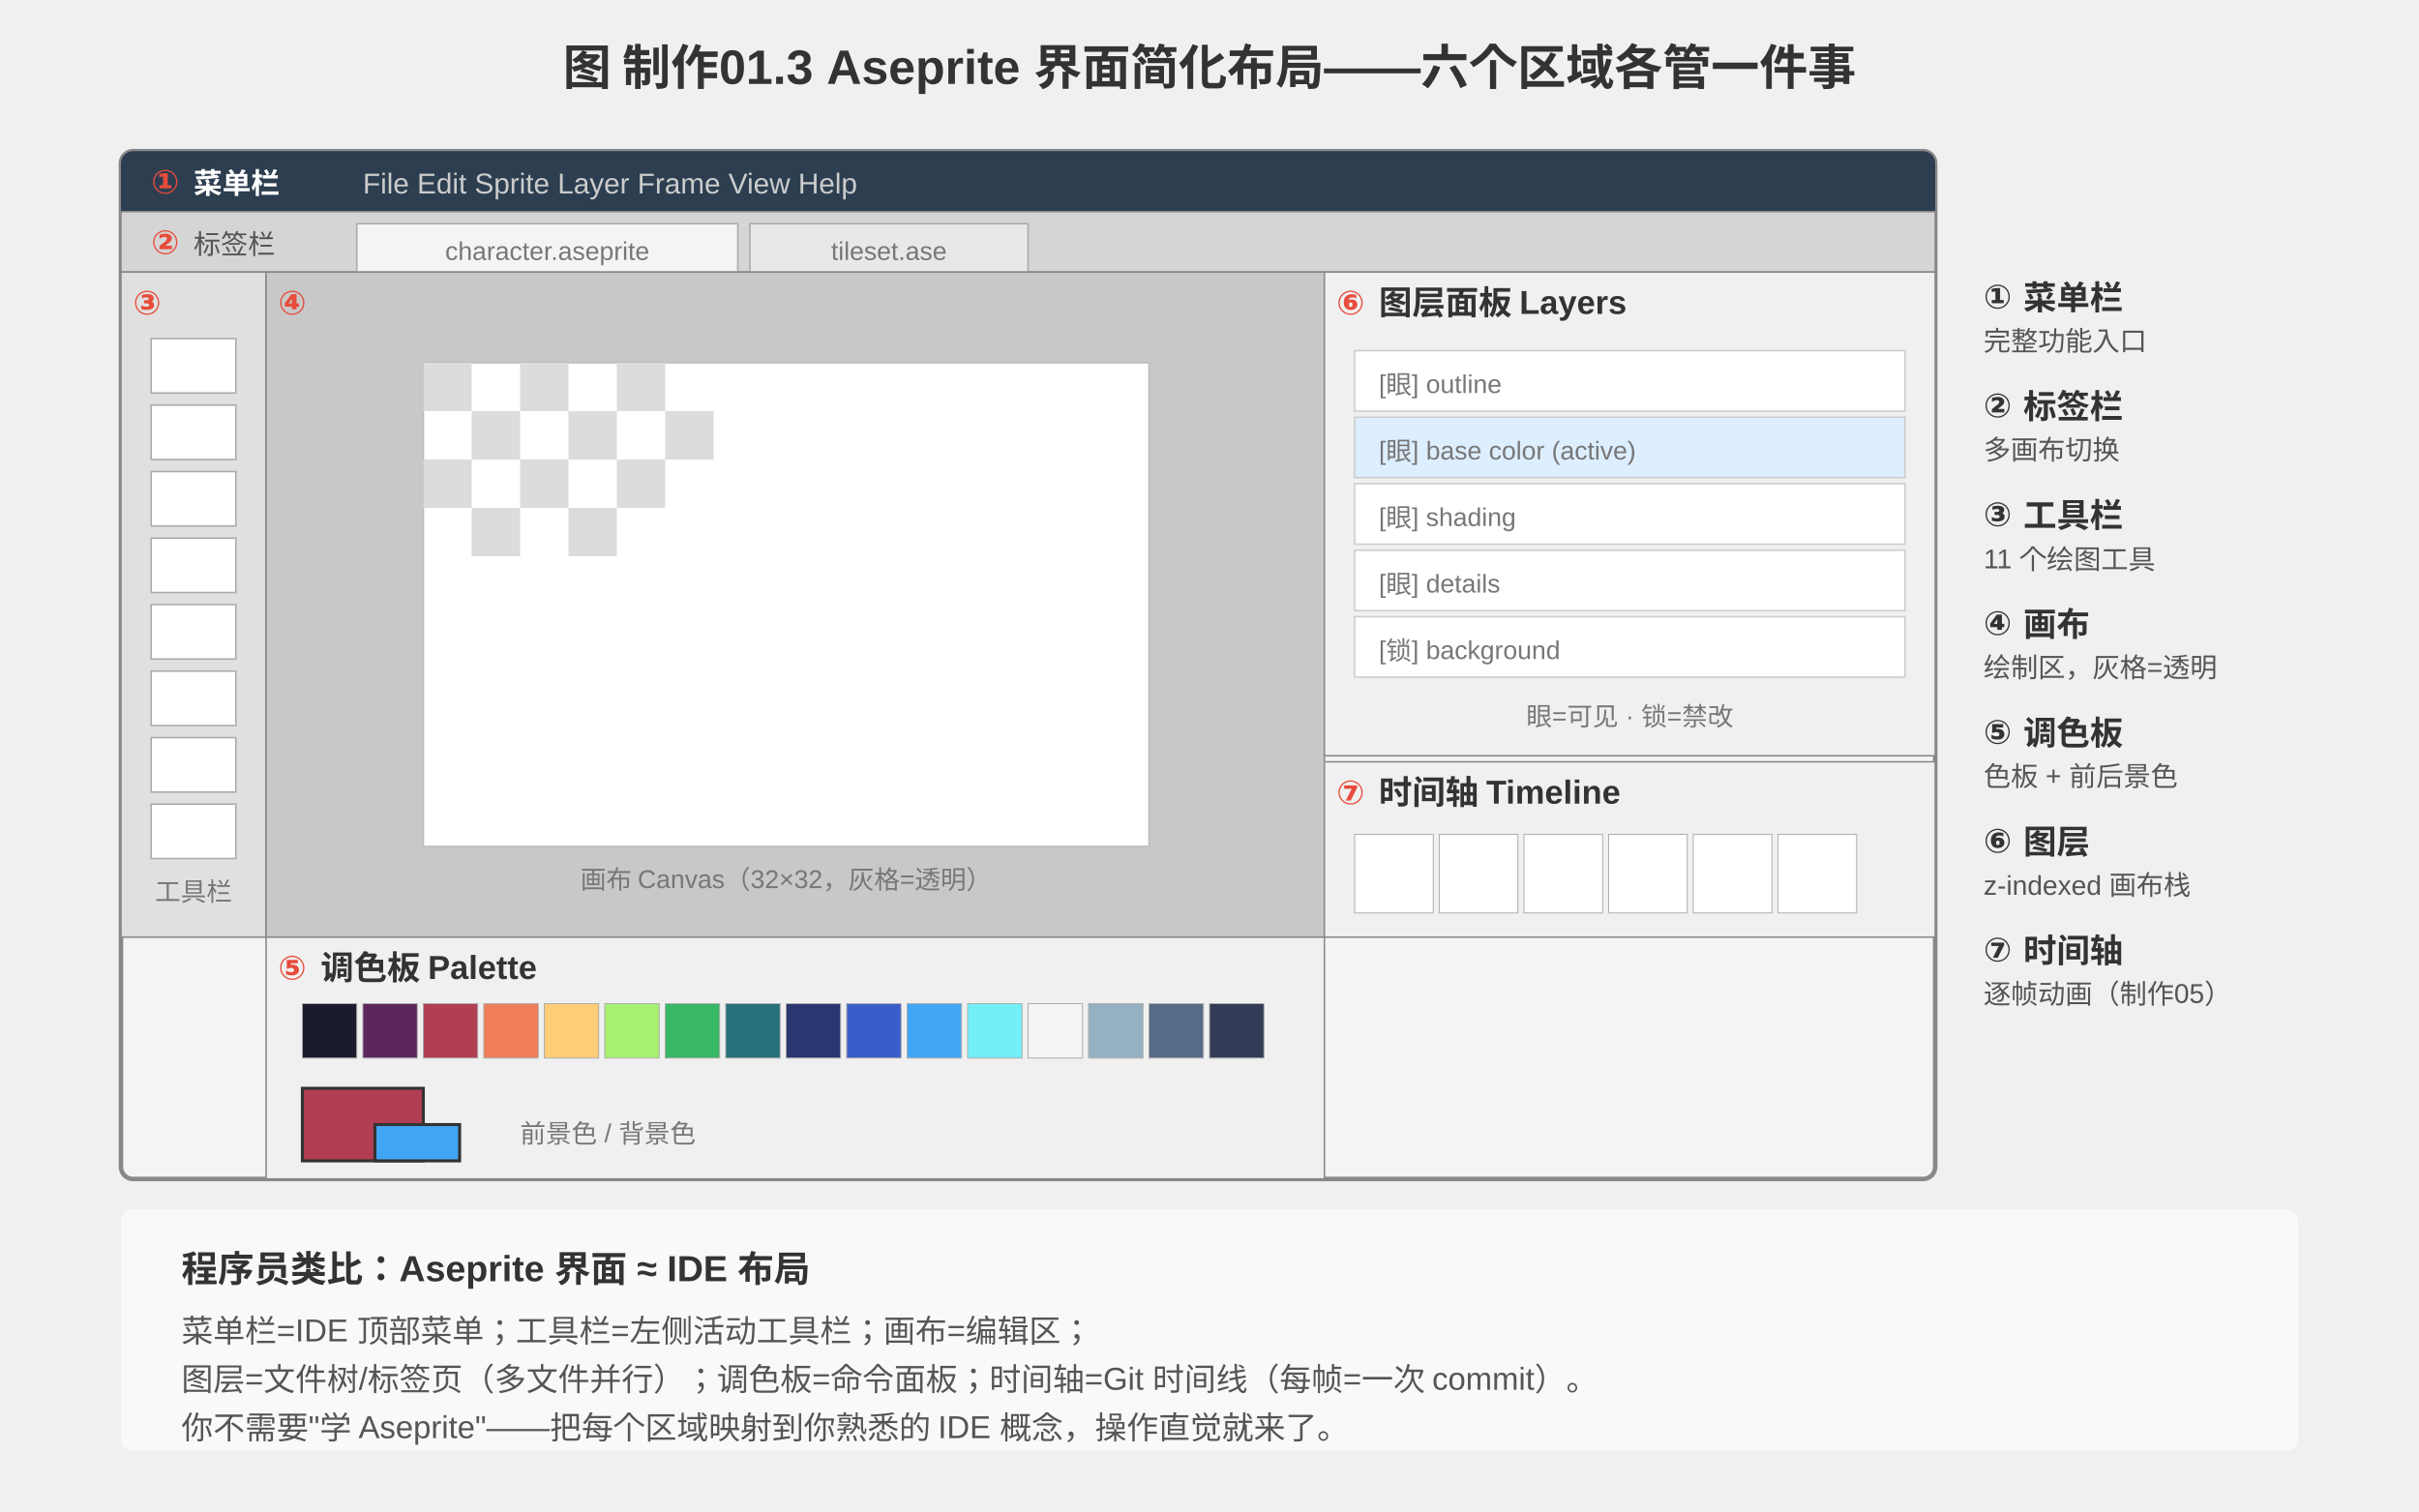
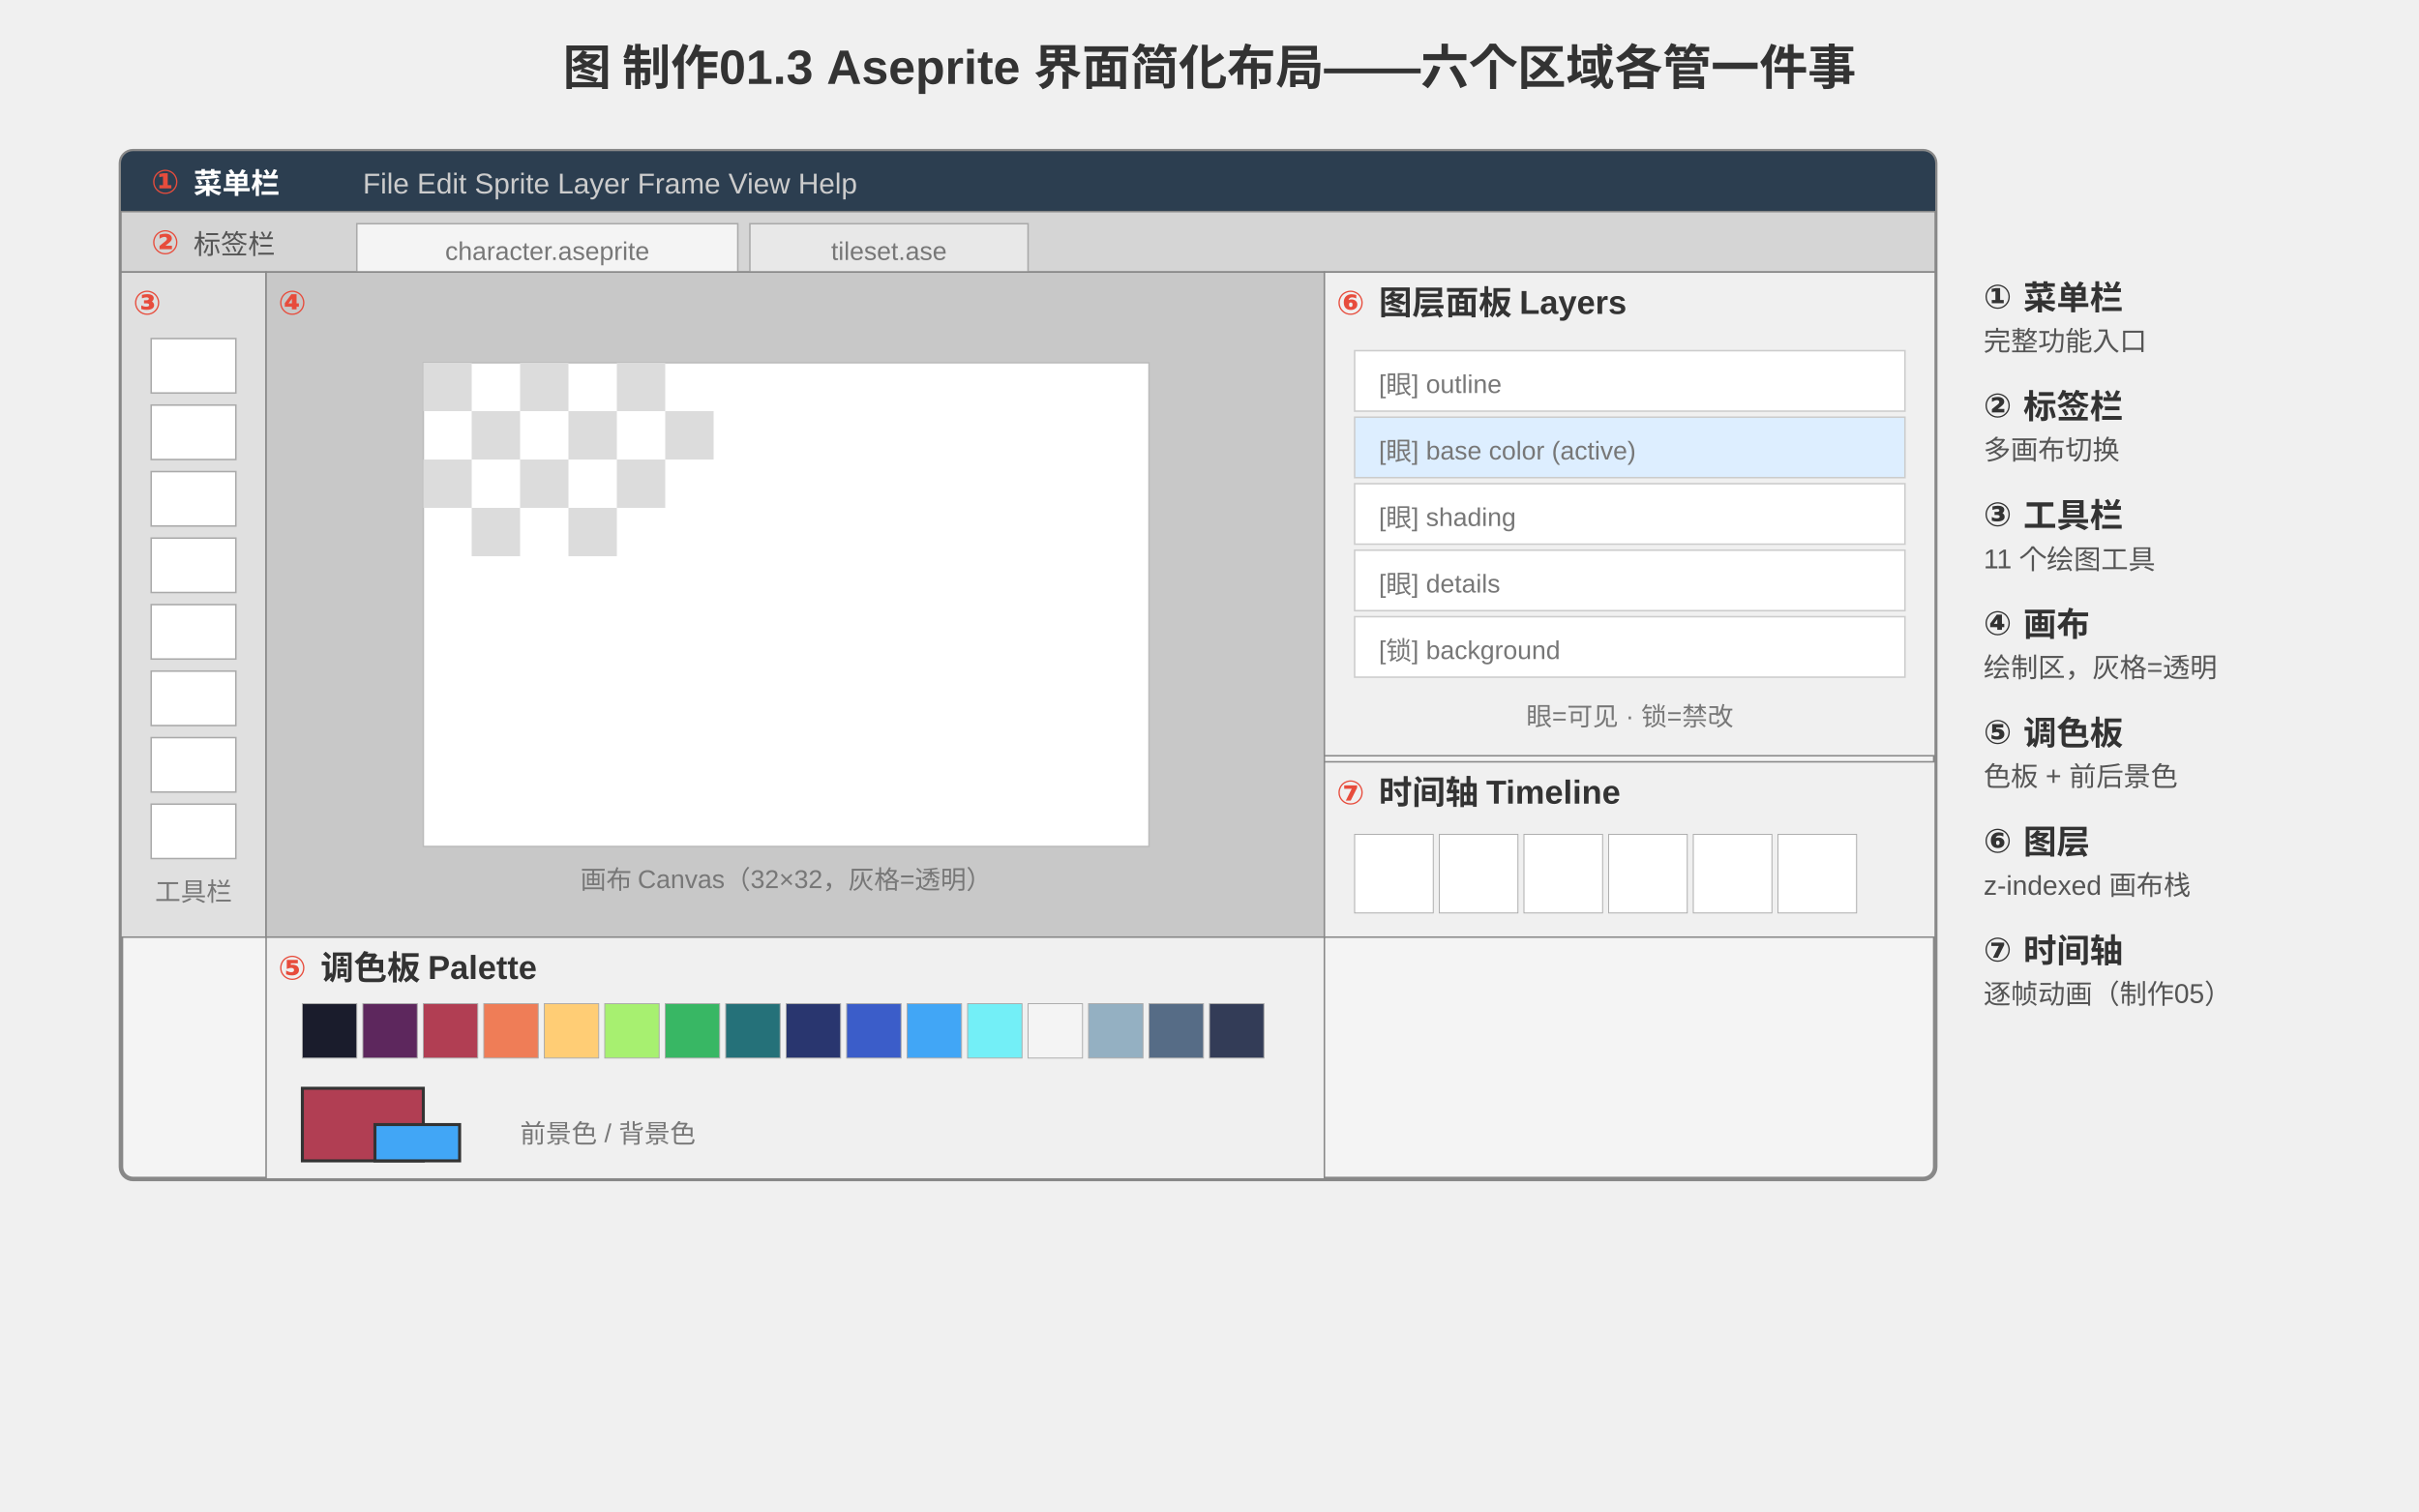
<svg xmlns="http://www.w3.org/2000/svg" viewBox="0 0 800 500" width="800" height="500">
  <style>
    text { font-family: 'PingFang SC','Microsoft YaHei',Arial,sans-serif; }
    .title { font-size: 16px; font-weight: bold; fill: #333; }
    .region-label { font-size: 11px; fill: #333; font-weight: bold; }
    .region-num { font-size: 11px; fill: #E74C3C; font-weight: bold; }
    .small { font-size: 9px; fill: #555; }
    .tiny { font-size: 8.5px; fill: #777; }
    .menu-text { font-size: 9.5px; fill: #ccc; }
    .note-title { font-size: 12px; fill: #333; font-weight: bold; }
    .note-text { font-size: 10.5px; fill: #555; }
  </style>
  <text x="400" y="28" class="title" text-anchor="middle">图 制作01.3 Aseprite 界面简化布局——六个区域各管一件事</text>
  <rect x="40" y="50" width="600" height="340" fill="#F4F4F4" stroke="#888" stroke-width="1.5" rx="4" />
  <rect x="40" y="50" width="600" height="20" fill="#2C3E50" rx="4" />
  <rect x="40" y="62" width="600" height="8" fill="#2C3E50" />
  <text x="50" y="64" class="region-num" fill="#fff">①</text>
  <text x="64" y="64" fill="#fff" font-size="9.5" font-weight="bold">菜单栏</text>
  <text x="120" y="64" class="menu-text">File  Edit  Sprite  Layer  Frame  View  Help</text>
  <rect x="40" y="70" width="600" height="20" fill="#D5D5D5" stroke="#888" stroke-width="0.5" />
  <text x="50" y="84" class="region-num">②</text>
  <text x="64" y="84" class="small">标签栏</text>
  <rect x="118" y="74" width="126" height="16" fill="#F4F4F4" stroke="#aaa" stroke-width="0.5" />
  <text x="181" y="86" class="tiny" text-anchor="middle">character.aseprite</text>
  <rect x="248" y="74" width="92" height="16" fill="#E8E8E8" stroke="#aaa" stroke-width="0.5" />
  <text x="294" y="86" class="tiny" text-anchor="middle">tileset.ase</text>
  <rect x="40" y="90" width="48" height="220" fill="#E0E0E0" stroke="#888" stroke-width="0.5" />
  <text x="44" y="104" class="region-num">③</text>
  <g fill="#fff" stroke="#aaa" stroke-width="0.5">
    <rect x="50" y="112" width="28" height="18" />
    <rect x="50" y="134" width="28" height="18" />
    <rect x="50" y="156" width="28" height="18" />
    <rect x="50" y="178" width="28" height="18" />
    <rect x="50" y="200" width="28" height="18" />
    <rect x="50" y="222" width="28" height="18" />
    <rect x="50" y="244" width="28" height="18" />
    <rect x="50" y="266" width="28" height="18" />
  </g>
  <text x="64" y="298" class="tiny" text-anchor="middle">工具栏</text>
  <rect x="88" y="90" width="350" height="220" fill="#C8C8C8" stroke="#888" stroke-width="0.5" />
  <text x="92" y="104" class="region-num">④</text>
  <rect x="140" y="120" width="240" height="160" fill="#fff" stroke="#bbb" stroke-width="0.5" />
  <g fill="#dcdcdc">
    <rect x="140" y="120" width="16" height="16" />
    <rect x="172" y="120" width="16" height="16" />
    <rect x="204" y="120" width="16" height="16" />
    <rect x="156" y="136" width="16" height="16" />
    <rect x="188" y="136" width="16" height="16" />
    <rect x="220" y="136" width="16" height="16" />
    <rect x="140" y="152" width="16" height="16" />
    <rect x="172" y="152" width="16" height="16" />
    <rect x="204" y="152" width="16" height="16" />
    <rect x="156" y="168" width="16" height="16" />
    <rect x="188" y="168" width="16" height="16" />
  </g>
  <text x="260" y="294" class="tiny" text-anchor="middle">画布 Canvas（32×32，灰格=透明）</text>
  <rect x="88" y="310" width="350" height="80" fill="#F0F0F0" stroke="#888" stroke-width="0.5" />
  <text x="92" y="324" class="region-num">⑤</text>
  <text x="106" y="324" class="region-label">调色板 Palette</text>
  <g stroke="#aaa" stroke-width="0.3">
    <rect x="100" y="332" width="18" height="18" fill="#1a1c2c" />
    <rect x="120" y="332" width="18" height="18" fill="#5d275d" />
    <rect x="140" y="332" width="18" height="18" fill="#b13e53" />
    <rect x="160" y="332" width="18" height="18" fill="#ef7d57" />
    <rect x="180" y="332" width="18" height="18" fill="#ffcd75" />
    <rect x="200" y="332" width="18" height="18" fill="#a7f070" />
    <rect x="220" y="332" width="18" height="18" fill="#38b764" />
    <rect x="240" y="332" width="18" height="18" fill="#257179" />
    <rect x="260" y="332" width="18" height="18" fill="#29366f" />
    <rect x="280" y="332" width="18" height="18" fill="#3b5dc9" />
    <rect x="300" y="332" width="18" height="18" fill="#41a6f6" />
    <rect x="320" y="332" width="18" height="18" fill="#73eff7" />
    <rect x="340" y="332" width="18" height="18" fill="#f4f4f4" />
    <rect x="360" y="332" width="18" height="18" fill="#94b0c2" />
    <rect x="380" y="332" width="18" height="18" fill="#566c86" />
    <rect x="400" y="332" width="18" height="18" fill="#333c57" />
  </g>
  <rect x="100" y="360" width="40" height="24" fill="#b13e53" stroke="#333" stroke-width="1" />
  <rect x="124" y="372" width="28" height="12" fill="#41a6f6" stroke="#333" stroke-width="1" />
  <text x="172" y="378" class="tiny">前景色 / 背景色</text>
  <rect x="438" y="90" width="202" height="160" fill="#F0F0F0" stroke="#888" stroke-width="0.5" />
  <text x="442" y="104" class="region-num">⑥</text>
  <text x="456" y="104" class="region-label">图层面板 Layers</text>
  <g>
    <rect x="448" y="116" width="182" height="20" fill="#fff" stroke="#ccc" stroke-width="0.5" />
    <text x="456" y="130" class="tiny">[眼] outline</text>
    <rect x="448" y="138" width="182" height="20" fill="#ddeeff" stroke="#ccc" stroke-width="0.5" />
    <text x="456" y="152" class="tiny">[眼] base color  (active)</text>
    <rect x="448" y="160" width="182" height="20" fill="#fff" stroke="#ccc" stroke-width="0.5" />
    <text x="456" y="174" class="tiny">[眼] shading</text>
    <rect x="448" y="182" width="182" height="20" fill="#fff" stroke="#ccc" stroke-width="0.5" />
    <text x="456" y="196" class="tiny">[眼] details</text>
    <rect x="448" y="204" width="182" height="20" fill="#fff" stroke="#ccc" stroke-width="0.5" />
    <text x="456" y="218" class="tiny">[锁] background</text>
  </g>
  <text x="539" y="240" class="tiny" text-anchor="middle">眼=可见 · 锁=禁改</text>
  <rect x="438" y="252" width="202" height="58" fill="#F0F0F0" stroke="#888" stroke-width="0.5" />
  <text x="442" y="266" class="region-num">⑦</text>
  <text x="456" y="266" class="region-label">时间轴 Timeline</text>
  <g fill="#fff" stroke="#aaa" stroke-width="0.3">
    <rect x="448" y="276" width="26" height="26" />
    <rect x="476" y="276" width="26" height="26" />
    <rect x="504" y="276" width="26" height="26" />
    <rect x="532" y="276" width="26" height="26" />
    <rect x="560" y="276" width="26" height="26" />
    <rect x="588" y="276" width="26" height="26" />
  </g>
  <g transform="translate(656, 90)">
    <text x="0" y="12" class="region-label" fill="#E74C3C">① 菜单栏</text>
    <text x="0" y="26" class="small">完整功能入口</text>
    <text x="0" y="48" class="region-label" fill="#E74C3C">② 标签栏</text>
    <text x="0" y="62" class="small">多画布切换</text>
    <text x="0" y="84" class="region-label" fill="#E74C3C">③ 工具栏</text>
    <text x="0" y="98" class="small">11 个绘图工具</text>
    <text x="0" y="120" class="region-label" fill="#E74C3C">④ 画布</text>
    <text x="0" y="134" class="small">绘制区，灰格=透明</text>
    <text x="0" y="156" class="region-label" fill="#E74C3C">⑤ 调色板</text>
    <text x="0" y="170" class="small">色板 + 前后景色</text>
    <text x="0" y="192" class="region-label" fill="#E74C3C">⑥ 图层</text>
    <text x="0" y="206" class="small">z-indexed 画布栈</text>
    <text x="0" y="228" class="region-label" fill="#E74C3C">⑦ 时间轴</text>
    <text x="0" y="242" class="small">逐帧动画（制作05）</text>
  </g>
-   <g transform="translate(40, 400)">
-     <rect x="0" y="0" width="720" height="80" fill="#F8F9FA" rx="4" />
-     <text x="20" y="24" class="note-title">程序员类比：Aseprite 界面 ≈ IDE 布局</text>
-     <text x="20" y="44" class="note-text">菜单栏=IDE 顶部菜单；工具栏=左侧活动工具栏；画布=编辑区；</text>
-     <text x="20" y="60" class="note-text">图层=文件树/标签页（多文件并行）；调色板=命令面板；时间轴=Git 时间线（每帧=一次 commit）。</text>
-     <text x="20" y="76" class="note-text">你不需要"学 Aseprite"——把每个区域映射到你熟悉的 IDE 概念，操作直觉就来了。</text>
-   </g>
</svg>
